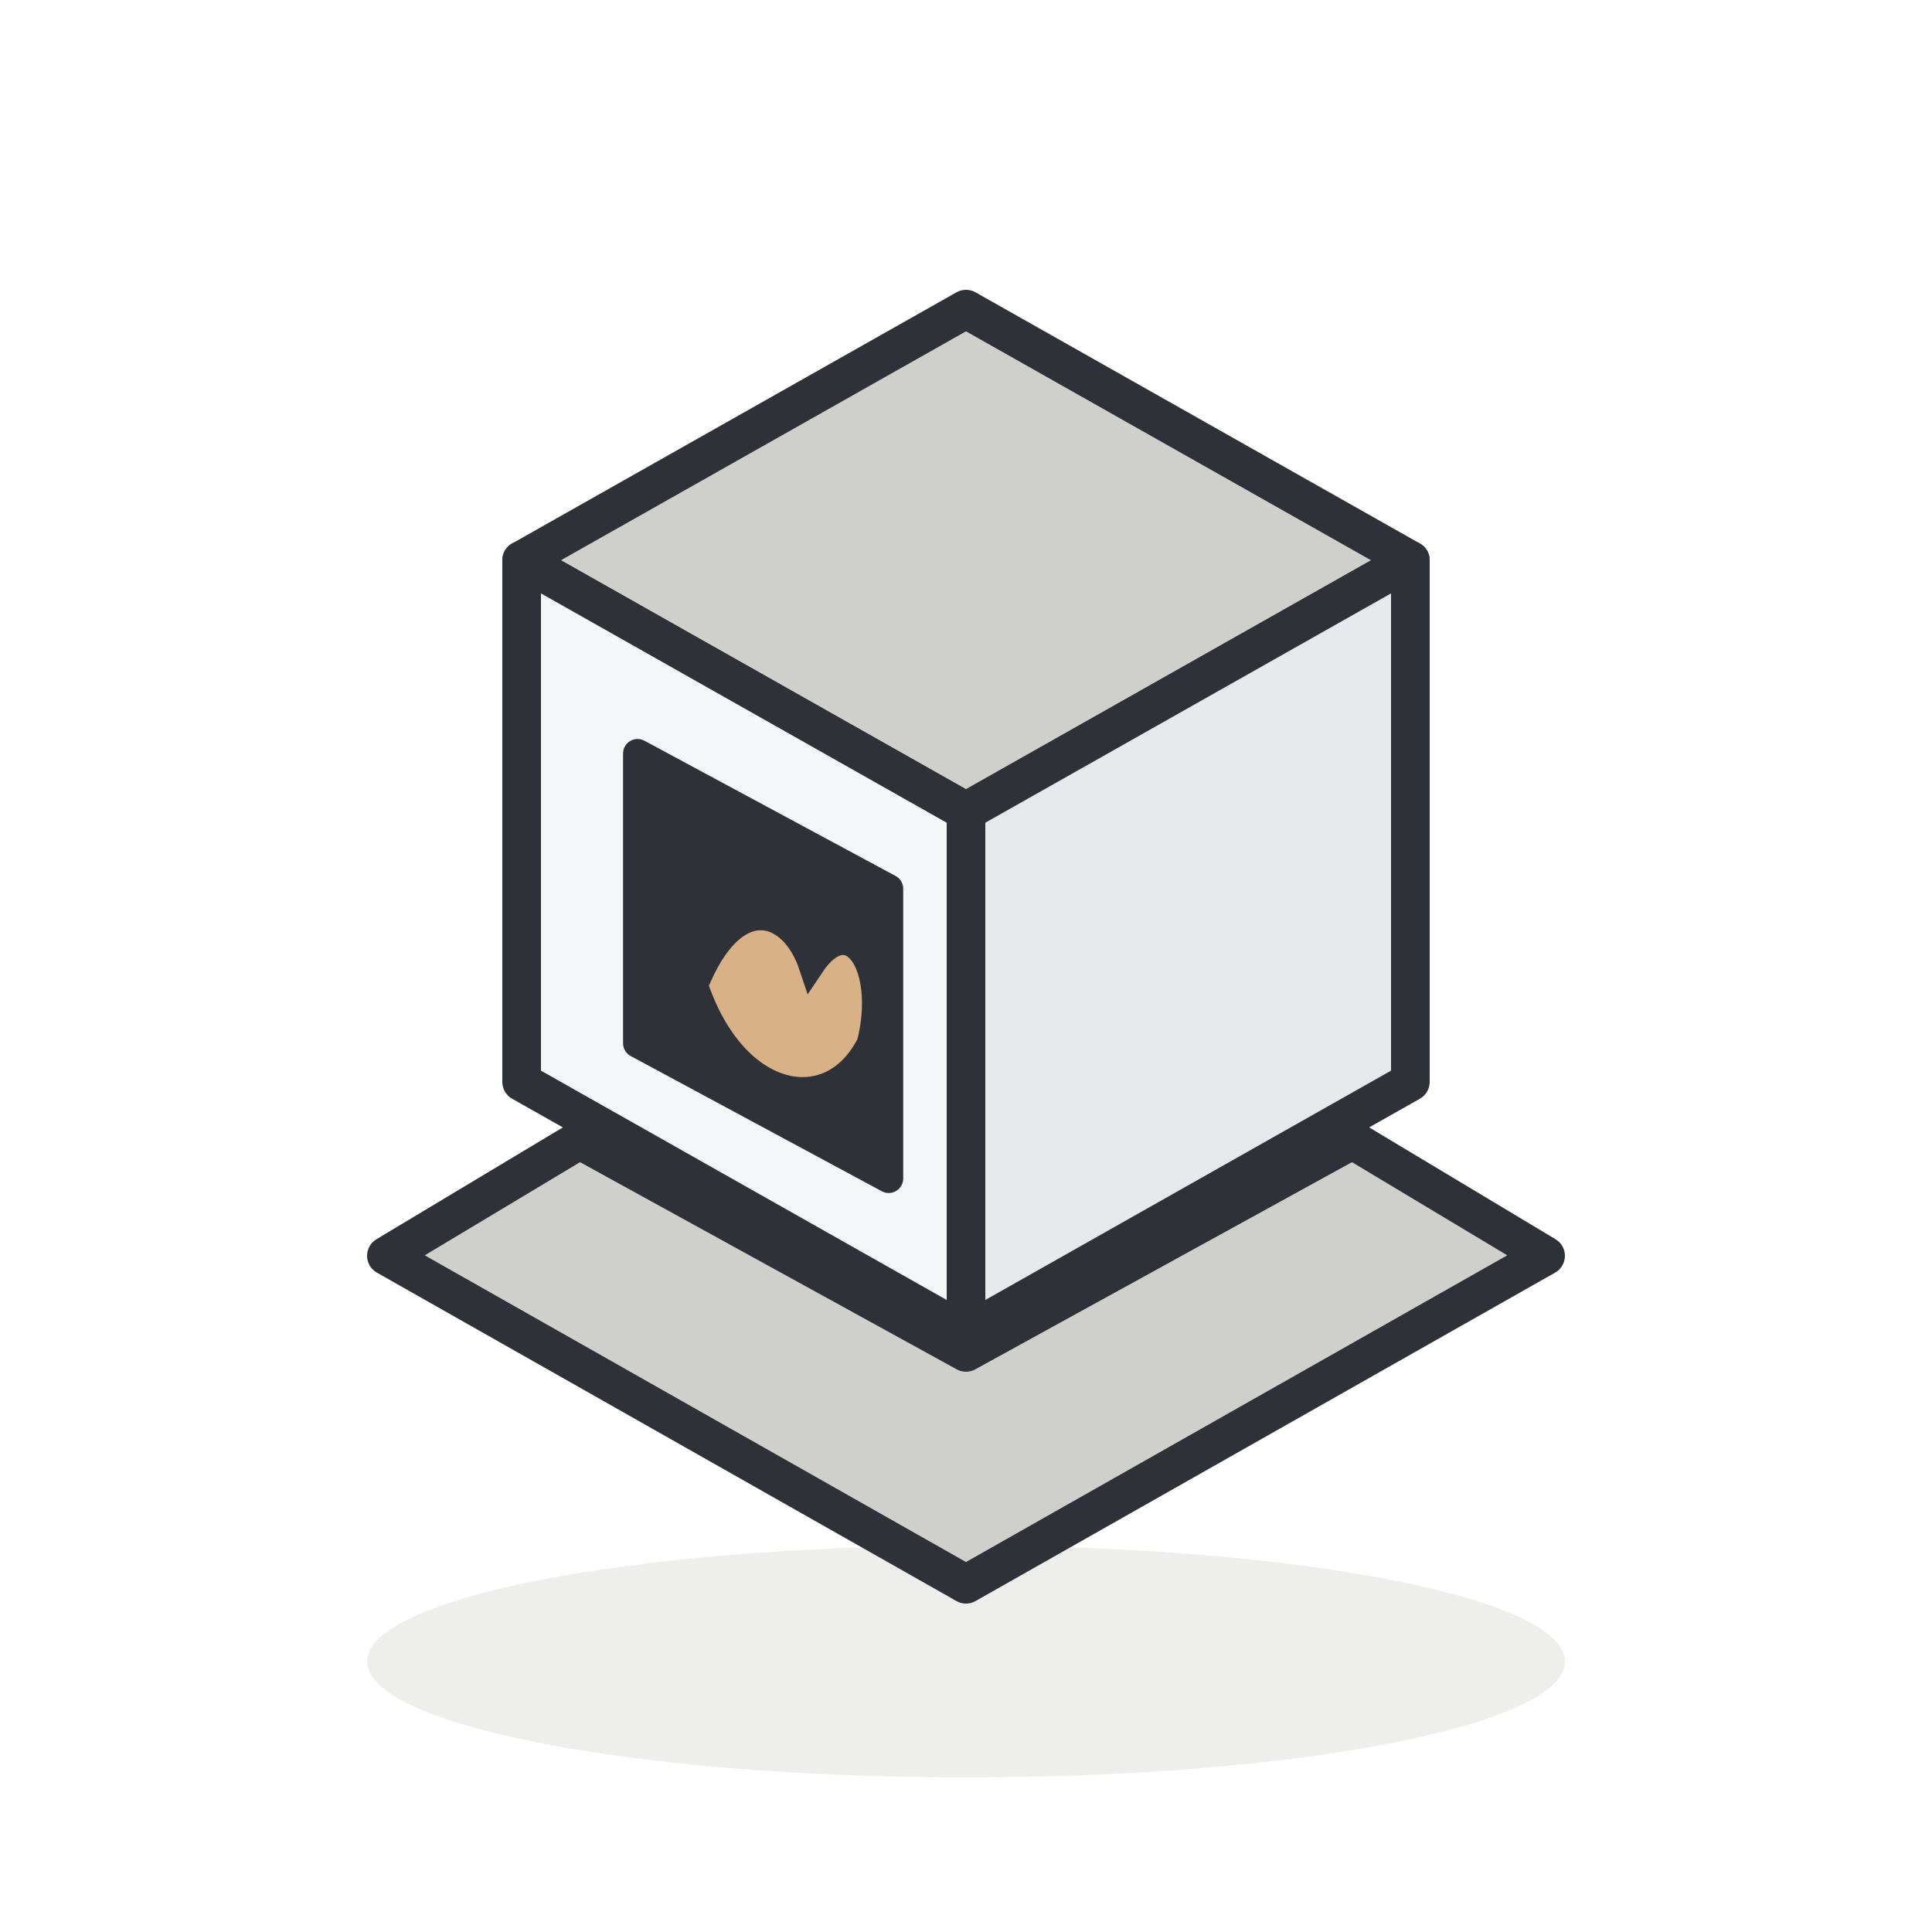
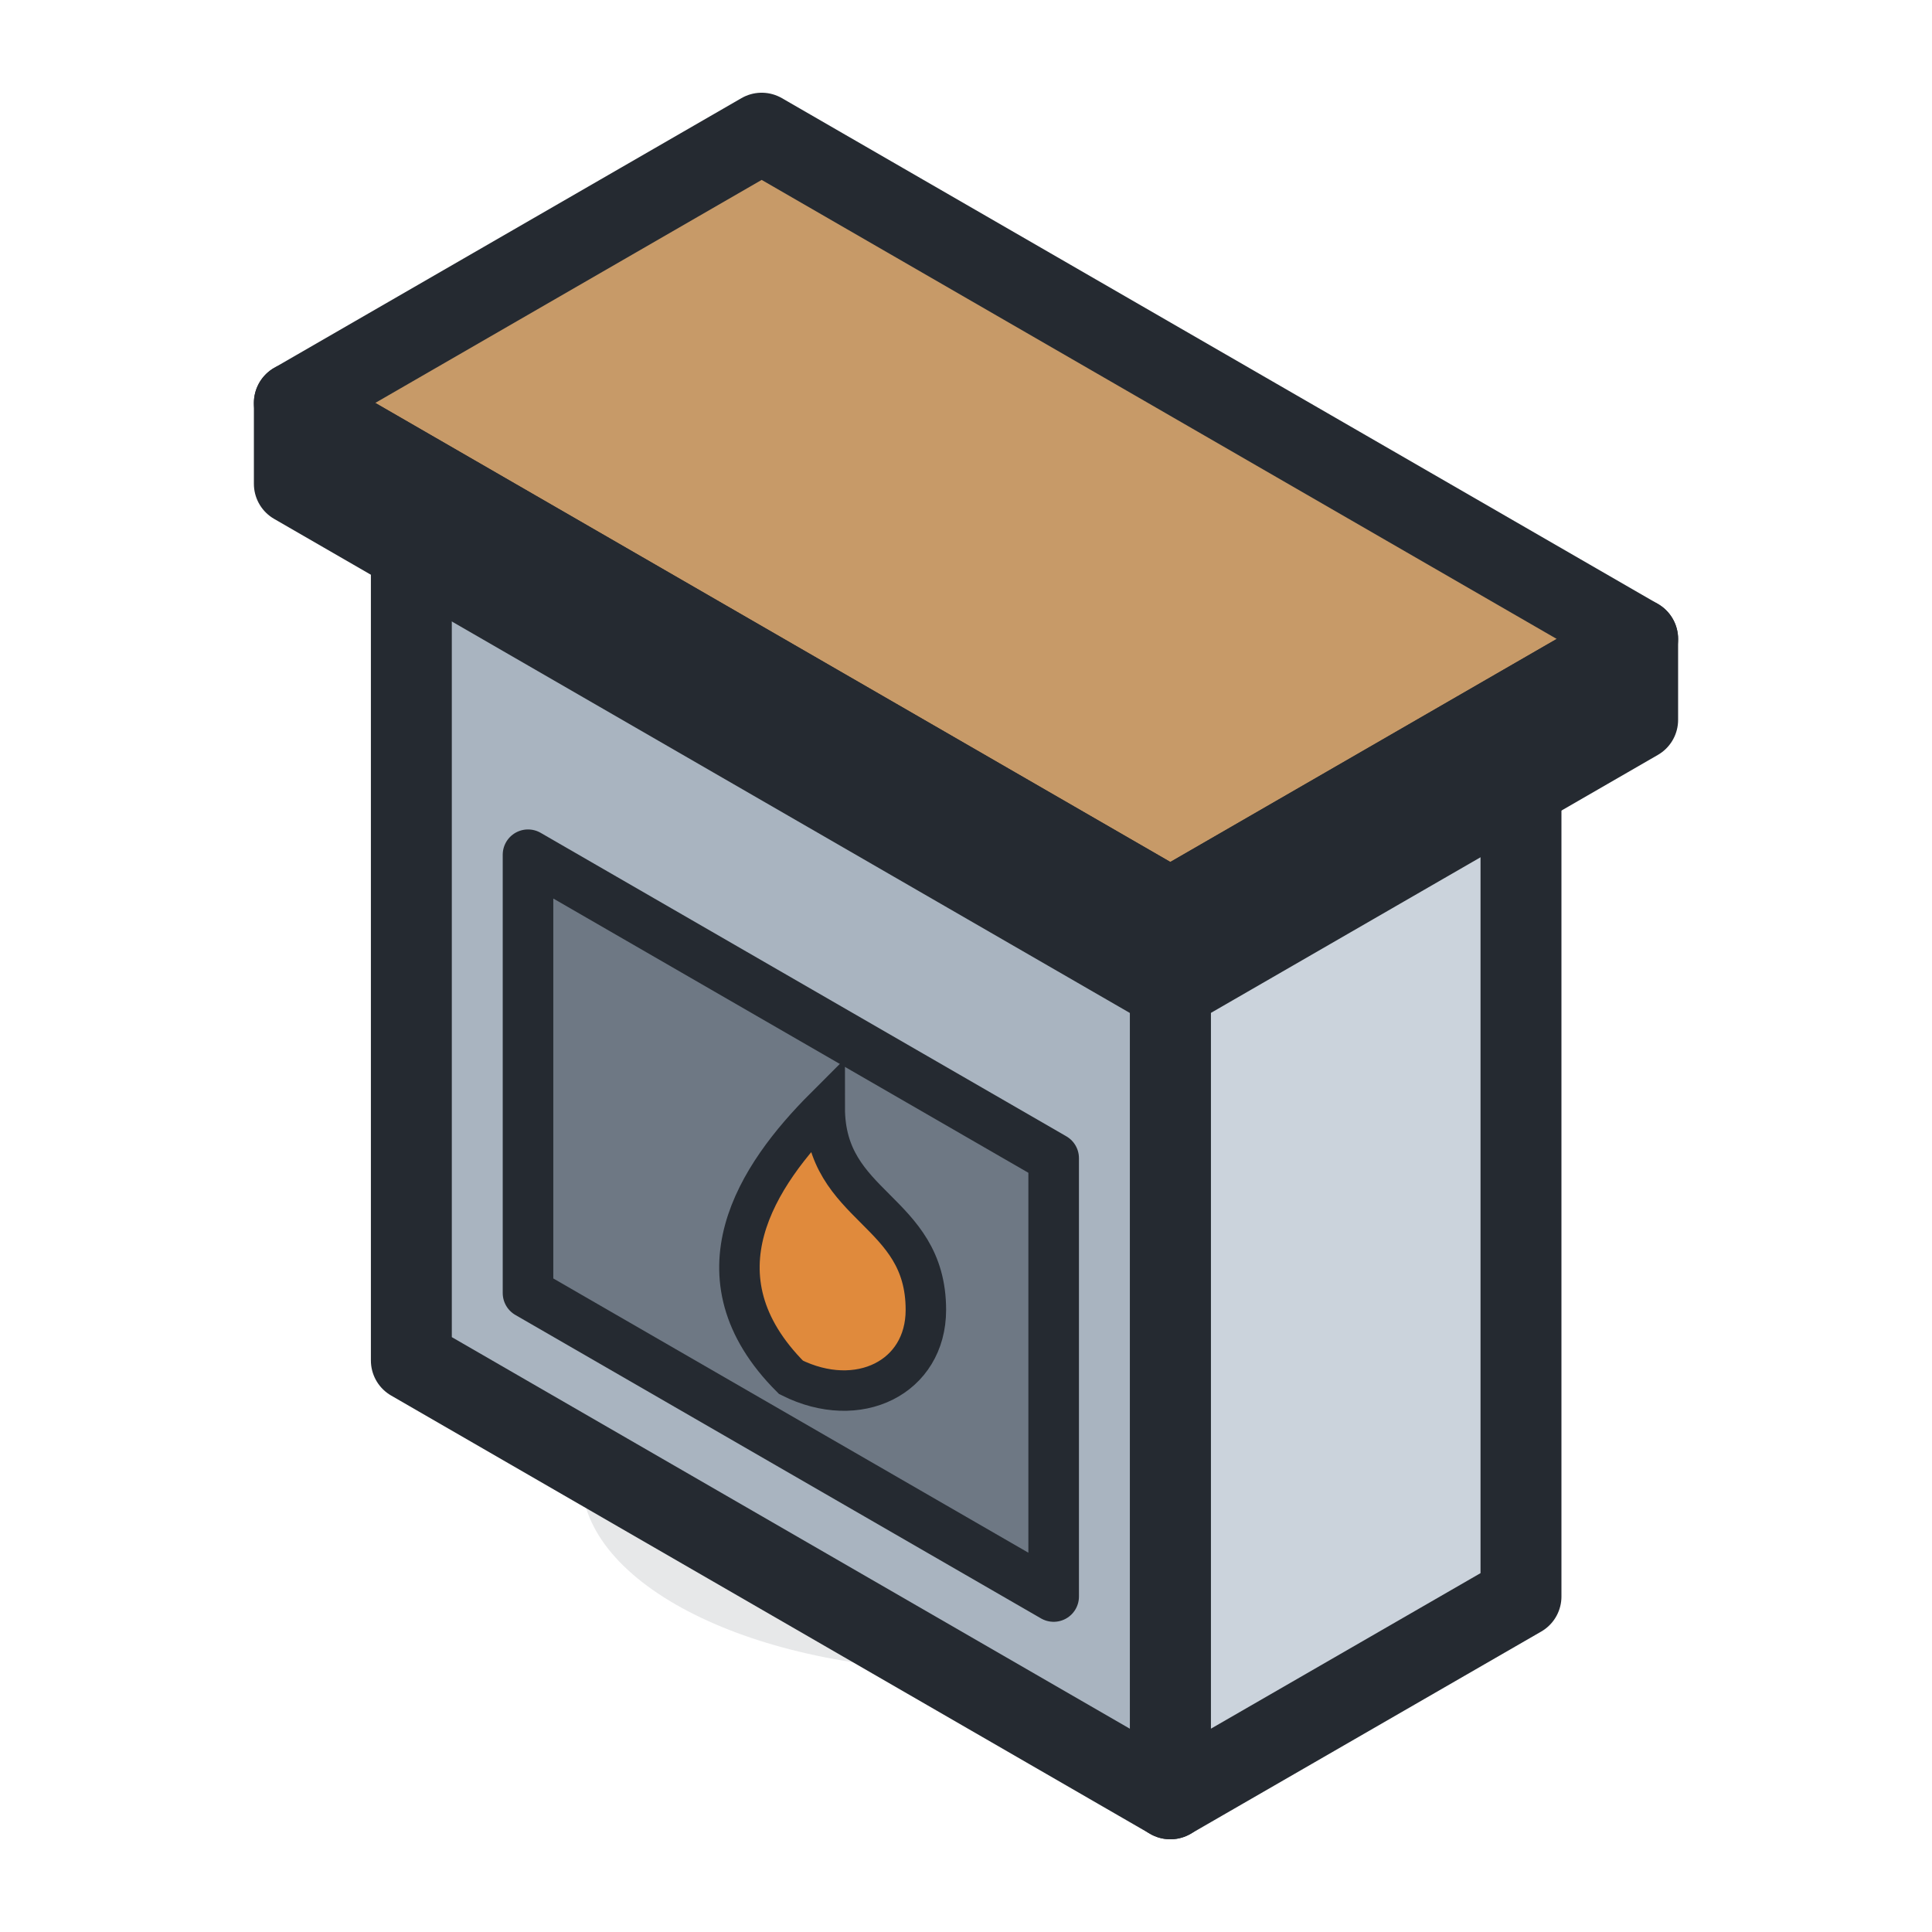
- <svg xmlns="http://www.w3.org/2000/svg" viewBox="0 0 100 100">
-   <ellipse cx="50" cy="86" rx="31" ry="6" fill="#CFCFCB" opacity="0.35" />
-   <path d="M27 29 L50 16 L73 29 L50 42 Z" fill="#CFCFCB" stroke="#2E3238" stroke-width="2" stroke-linejoin="round" />
-   <path d="M27 29 L50 42 L50 69 L27 56 Z" fill="#F4F6F8" stroke="#2E3238" stroke-width="2" stroke-linejoin="round" />
-   <path d="M50 42 L73 29 L73 56 L50 69 Z" fill="#E7E9EC" stroke="#2E3238" stroke-width="2" stroke-linejoin="round" />
-   <path d="M33 39 L46 46 L46 61 L33 54 Z" fill="#2E3238" stroke="#2E3238" stroke-width="1.5" stroke-linejoin="round" />
-   <path d="M36 51 C38 46 41 47 42 50 C44 47 46 50 45 54 C43 58 38 57 36 51 Z" fill="#D8B187" stroke="#2E3238" stroke-width="1.3" />
-   <path d="M20 65 L50 82 L80 65 L70 59 L50 70 L30 59 Z" fill="#CFCFCB" stroke="#2E3238" stroke-width="2" stroke-linejoin="round" />
+ <svg xmlns="http://www.w3.org/2000/svg" viewBox="-22.59 -34.35 57.30 57.30">
+   <ellipse cx="6.06" cy="9.50" rx="11.40" ry="5.70" fill="#0B1220" opacity="0.10" />
+   <polygon points="0.00,-26.00 22.52,-13.00 12.12,-7.00 -10.39,-20.00" fill="#EEF1F5" stroke="#252A31" stroke-width="2.4" stroke-linejoin="round" />
+   <polygon points="22.52,13.00 12.12,19.00 12.12,-7.00 22.52,-13.00" fill="#CBD3DC" stroke="#252A31" stroke-width="2.4" stroke-linejoin="round" />
+   <polygon points="-10.39,6.00 12.12,19.00 12.12,-7.00 -10.39,-20.00" fill="#A9B4C0" stroke="#252A31" stroke-width="2.4" stroke-linejoin="round" />
+   <polygon points="-6.93,4.00 8.66,13.00 8.66,0.00 -6.93,-9.00" fill="#6E7884" stroke="#252A31" stroke-width="1.5" stroke-linejoin="round" />
+   <path d="M 0.87 6.50 c -3 -3 -1 -6 1 -8 c 0 3 3 3 3 6 c 0 2 -2 3 -4 2 z" fill="#E08A3C" stroke="#252A31" stroke-width="1.2" />
+   <polygon points="0.00,-30.40 25.98,-15.40 12.12,-7.40 -13.86,-22.40" fill="#C79A68" stroke="#252A31" stroke-width="2.4" stroke-linejoin="round" />
+   <polygon points="25.98,-13.00 12.12,-5.00 12.12,-7.40 25.98,-15.40" fill="#A87C4E" stroke="#252A31" stroke-width="2.4" stroke-linejoin="round" />
+   <polygon points="-13.86,-20.00 12.12,-5.00 12.12,-7.40 -13.86,-22.40" fill="#A87C4E" stroke="#252A31" stroke-width="2.4" stroke-linejoin="round" />
</svg>
